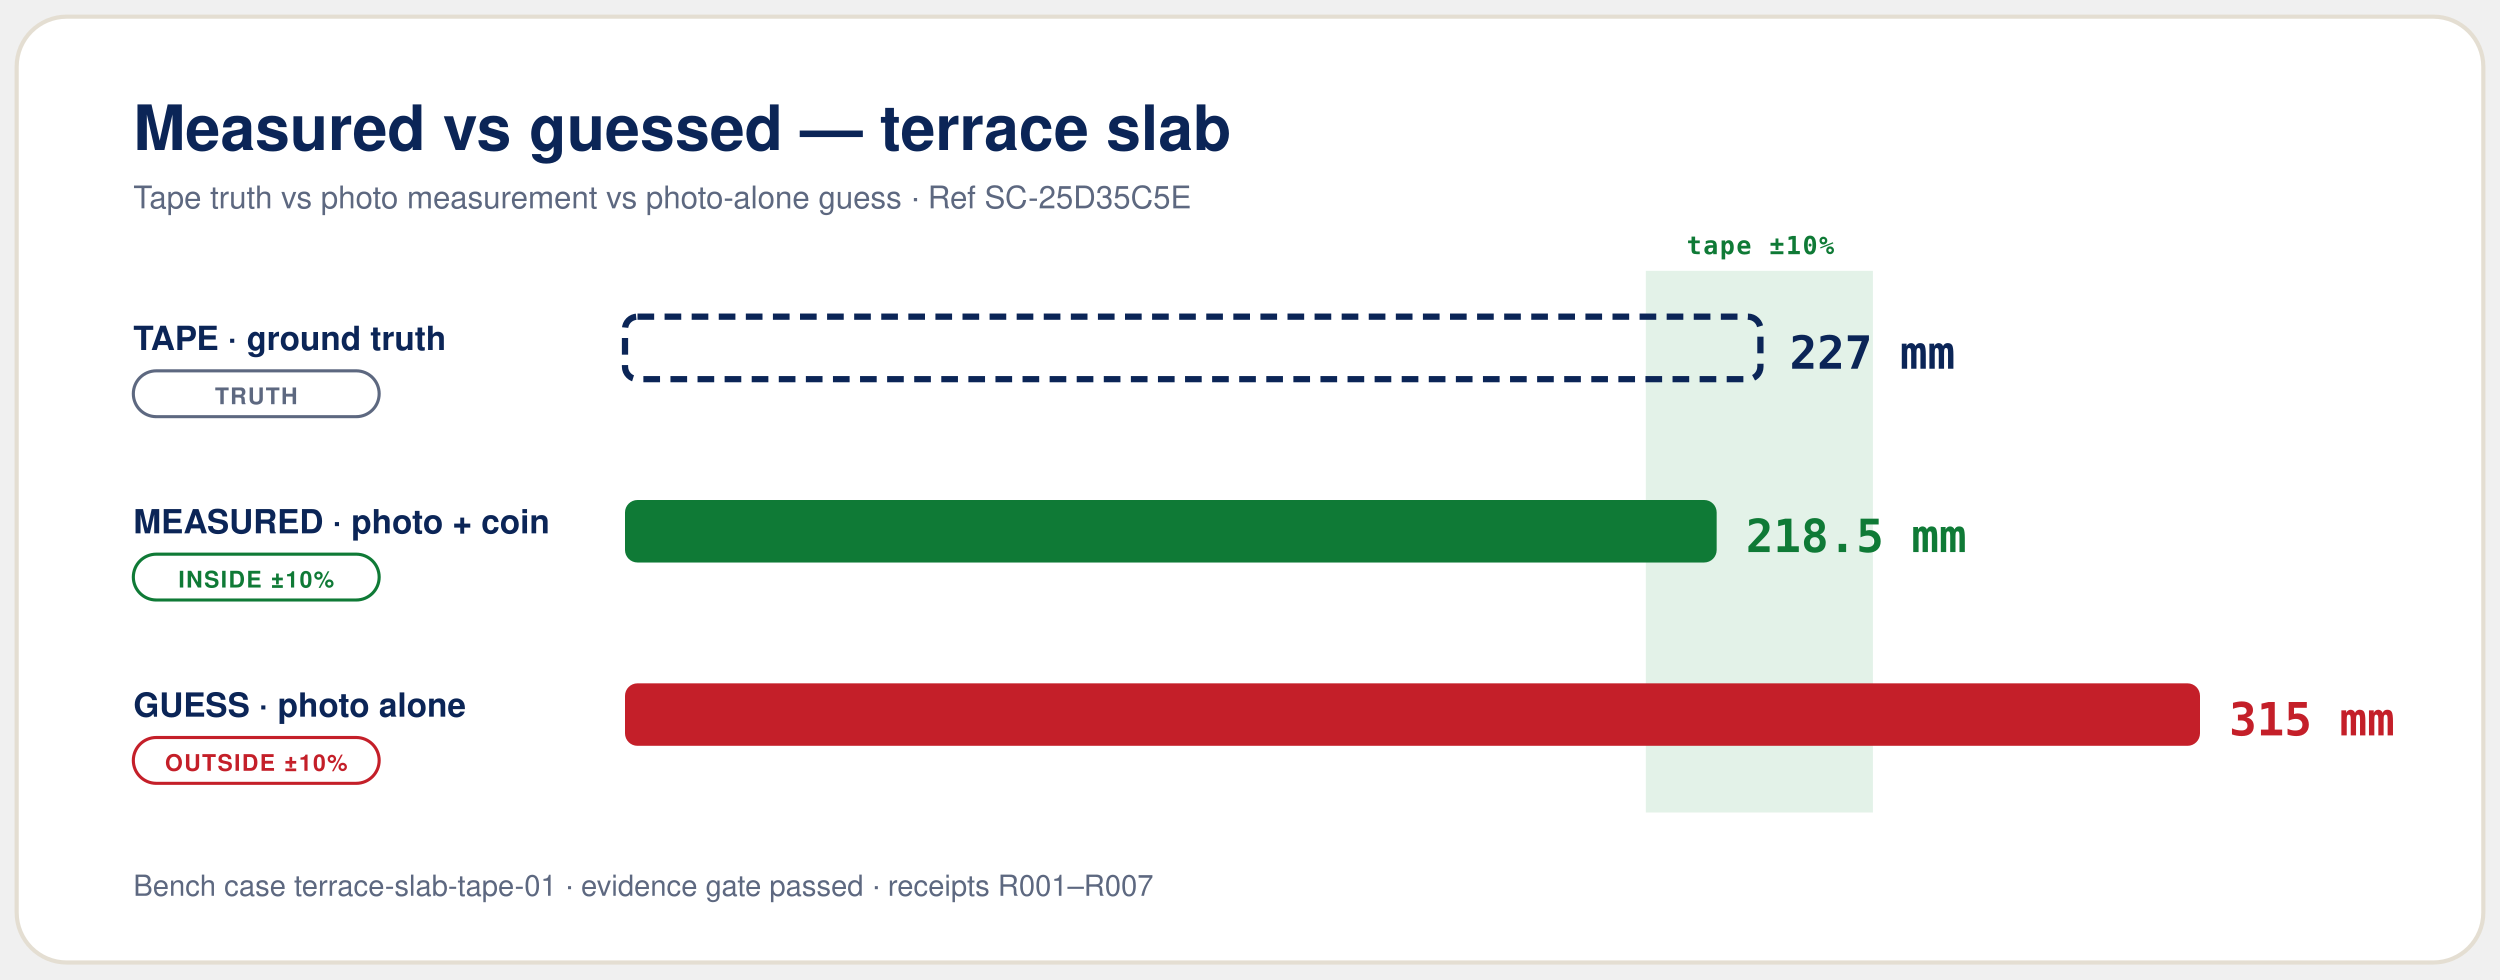
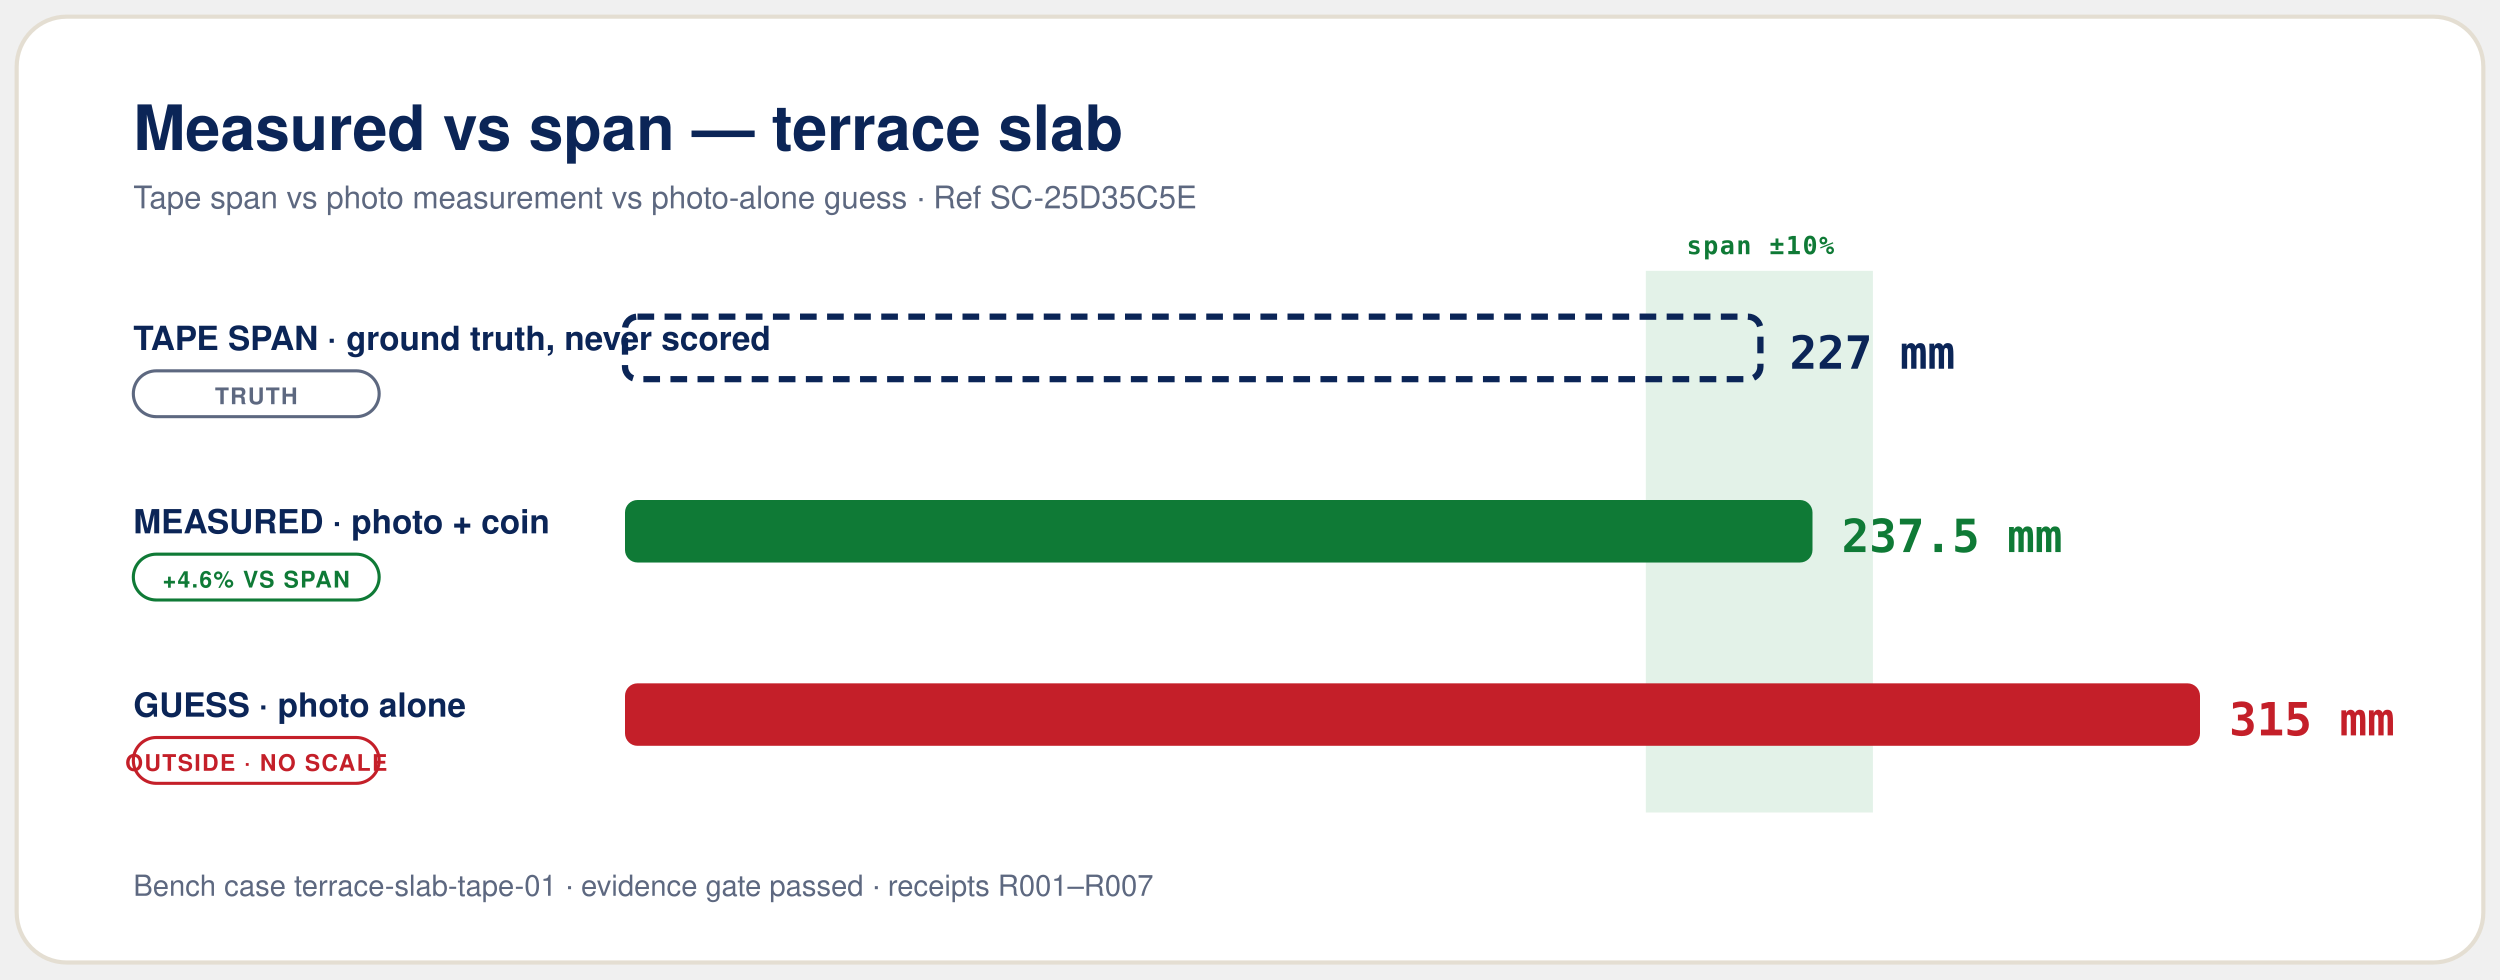
- <svg xmlns="http://www.w3.org/2000/svg" viewBox="0 0 1200 470" width="1200" height="470" role="img" aria-label="Bar chart: tape 227 mm, measured 218.5 mm inside 10 percent, guess 315 mm outside">
+ <svg xmlns="http://www.w3.org/2000/svg" viewBox="0 0 1200 470" width="1200" height="470" role="img" aria-label="Bar chart: span 227 mm, measured 237.5 mm (+4.6%), guess 315 mm outside">
  <rect x="8" y="8" width="1184" height="454" rx="24" fill="#ffffff" stroke="#e4ded2" stroke-width="2" />
-   <text x="64" y="72" font-family="-apple-system,'Segoe UI',Helvetica,Arial,sans-serif" font-size="30" font-weight="700" fill="#0b2557" text-anchor="start" letter-spacing="0">Measured vs guessed — terrace slab</text>
-   <text x="64" y="100" font-family="-apple-system,'Segoe UI',Helvetica,Arial,sans-serif" font-size="15" font-weight="400" fill="#5d6880" text-anchor="start" letter-spacing="0">Tape truth vs photo measurement vs photo-alone guess · Ref SC-25D35C5E</text>
+   <text x="64" y="72" font-family="-apple-system,'Segoe UI',Helvetica,Arial,sans-serif" font-size="30" font-weight="700" fill="#0b2557" text-anchor="start" letter-spacing="0">Measured vs span — terrace slab</text>
+   <text x="64" y="100" font-family="-apple-system,'Segoe UI',Helvetica,Arial,sans-serif" font-size="15" font-weight="400" fill="#5d6880" text-anchor="start" letter-spacing="0">Tape span vs photo measurement vs photo-alone guess · Ref SC-25D35C5E</text>
  <rect x="790" y="130" width="109" height="260" fill="#e3f2e8" />
-   <text x="845" y="122" font-family="ui-monospace,Menlo,Consolas,monospace" font-size="12" font-weight="700" fill="#0f7a36" text-anchor="middle" letter-spacing="0.06em">tape ±10%</text>
-   <text x="64" y="168" font-family="-apple-system,'Segoe UI',Helvetica,Arial,sans-serif" font-size="16" font-weight="700" fill="#0b2557" text-anchor="start" letter-spacing="0">TAPE · ground truth</text>
+   <text x="845" y="122" font-family="ui-monospace,Menlo,Consolas,monospace" font-size="12" font-weight="700" fill="#0f7a36" text-anchor="middle" letter-spacing="0.06em">span ±10%</text>
+   <text x="64" y="168" font-family="-apple-system,'Segoe UI',Helvetica,Arial,sans-serif" font-size="16" font-weight="700" fill="#0b2557" text-anchor="start" letter-spacing="0">TAPE SPAN · ground truth, never scored</text>
  <rect x="64" y="178" width="118" height="22" rx="11" fill="none" stroke="#5d6880" stroke-width="1.5" />
  <text x="123" y="194" font-family="-apple-system,'Segoe UI',Helvetica,Arial,sans-serif" font-size="11" font-weight="700" fill="#5d6880" text-anchor="middle" letter-spacing="0.06em">TRUTH</text>
  <rect x="300" y="152" width="545" height="30" rx="6" fill="none" stroke="#0b2557" stroke-width="3" stroke-dasharray="8 5" />
  <text x="859" y="177" font-family="ui-monospace,Menlo,Consolas,monospace" font-size="22" font-weight="700" fill="#0b2557" text-anchor="start" letter-spacing="0">227 mm</text>
  <text x="64" y="256" font-family="-apple-system,'Segoe UI',Helvetica,Arial,sans-serif" font-size="16" font-weight="700" fill="#0b2557" text-anchor="start" letter-spacing="0">MEASURED · photo + coin</text>
  <rect x="64" y="266" width="118" height="22" rx="11" fill="none" stroke="#0f7a36" stroke-width="1.5" />
-   <text x="123" y="282" font-family="-apple-system,'Segoe UI',Helvetica,Arial,sans-serif" font-size="11" font-weight="700" fill="#0f7a36" text-anchor="middle" letter-spacing="0.06em">INSIDE ±10%</text>
-   <rect x="300" y="240" width="524" height="30" rx="6" fill="#0f7a36" />
-   <text x="838" y="265" font-family="ui-monospace,Menlo,Consolas,monospace" font-size="22" font-weight="700" fill="#0f7a36" text-anchor="start" letter-spacing="0">218.5 mm</text>
+   <text x="123" y="282" font-family="-apple-system,'Segoe UI',Helvetica,Arial,sans-serif" font-size="11" font-weight="700" fill="#0f7a36" text-anchor="middle" letter-spacing="0.06em">+4.6% VS SPAN</text>
+   <rect x="300" y="240" width="570" height="30" rx="6" fill="#0f7a36" />
+   <text x="884" y="265" font-family="ui-monospace,Menlo,Consolas,monospace" font-size="22" font-weight="700" fill="#0f7a36" text-anchor="start" letter-spacing="0">237.5 mm</text>
  <text x="64" y="344" font-family="-apple-system,'Segoe UI',Helvetica,Arial,sans-serif" font-size="16" font-weight="700" fill="#0b2557" text-anchor="start" letter-spacing="0">GUESS · photo alone</text>
  <rect x="64" y="354" width="118" height="22" rx="11" fill="none" stroke="#c41f29" stroke-width="1.5" />
-   <text x="123" y="370" font-family="-apple-system,'Segoe UI',Helvetica,Arial,sans-serif" font-size="11" font-weight="700" fill="#c41f29" text-anchor="middle" letter-spacing="0.06em">OUTSIDE ±10%</text>
+   <text x="123" y="370" font-family="-apple-system,'Segoe UI',Helvetica,Arial,sans-serif" font-size="11" font-weight="700" fill="#c41f29" text-anchor="middle" letter-spacing="0.06em">OUTSIDE · NO SCALE</text>
  <rect x="300" y="328" width="756" height="30" rx="6" fill="#c41f29" />
  <text x="1070" y="353" font-family="ui-monospace,Menlo,Consolas,monospace" font-size="22" font-weight="700" fill="#c41f29" text-anchor="start" letter-spacing="0">315 mm</text>
  <text x="64" y="430" font-family="-apple-system,'Segoe UI',Helvetica,Arial,sans-serif" font-size="14" font-weight="400" fill="#5d6880" text-anchor="start" letter-spacing="0">Bench case terrace-slab-tape-01 · evidence gate passed · receipts R001–R007</text>
</svg>
